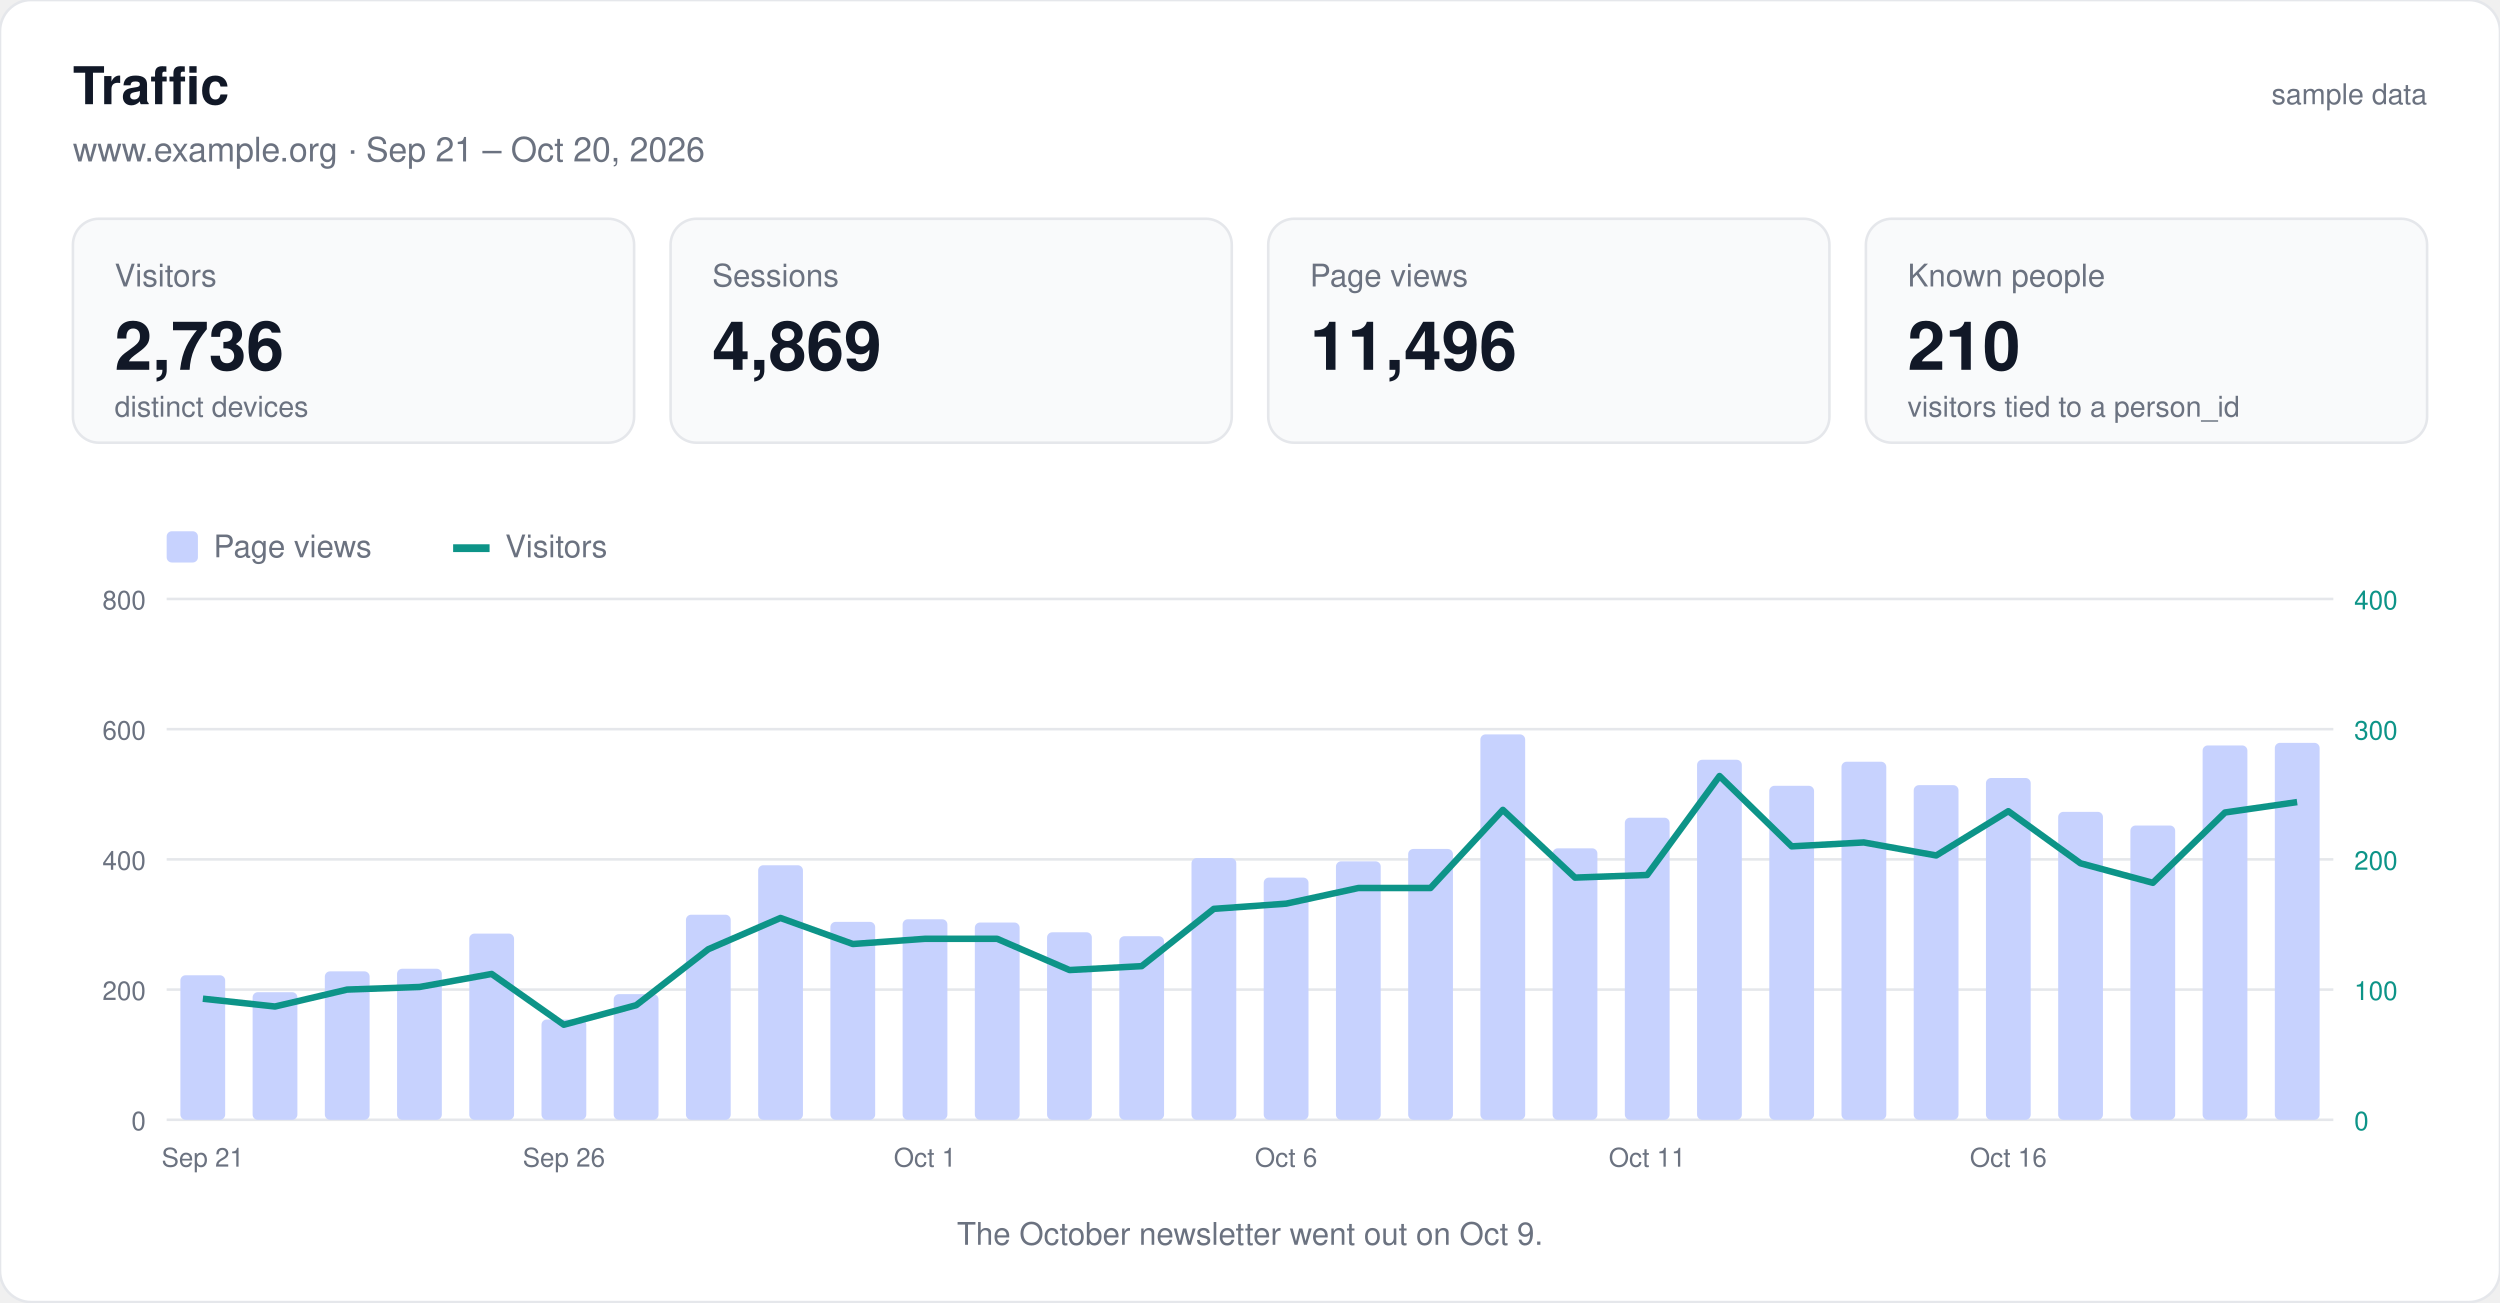
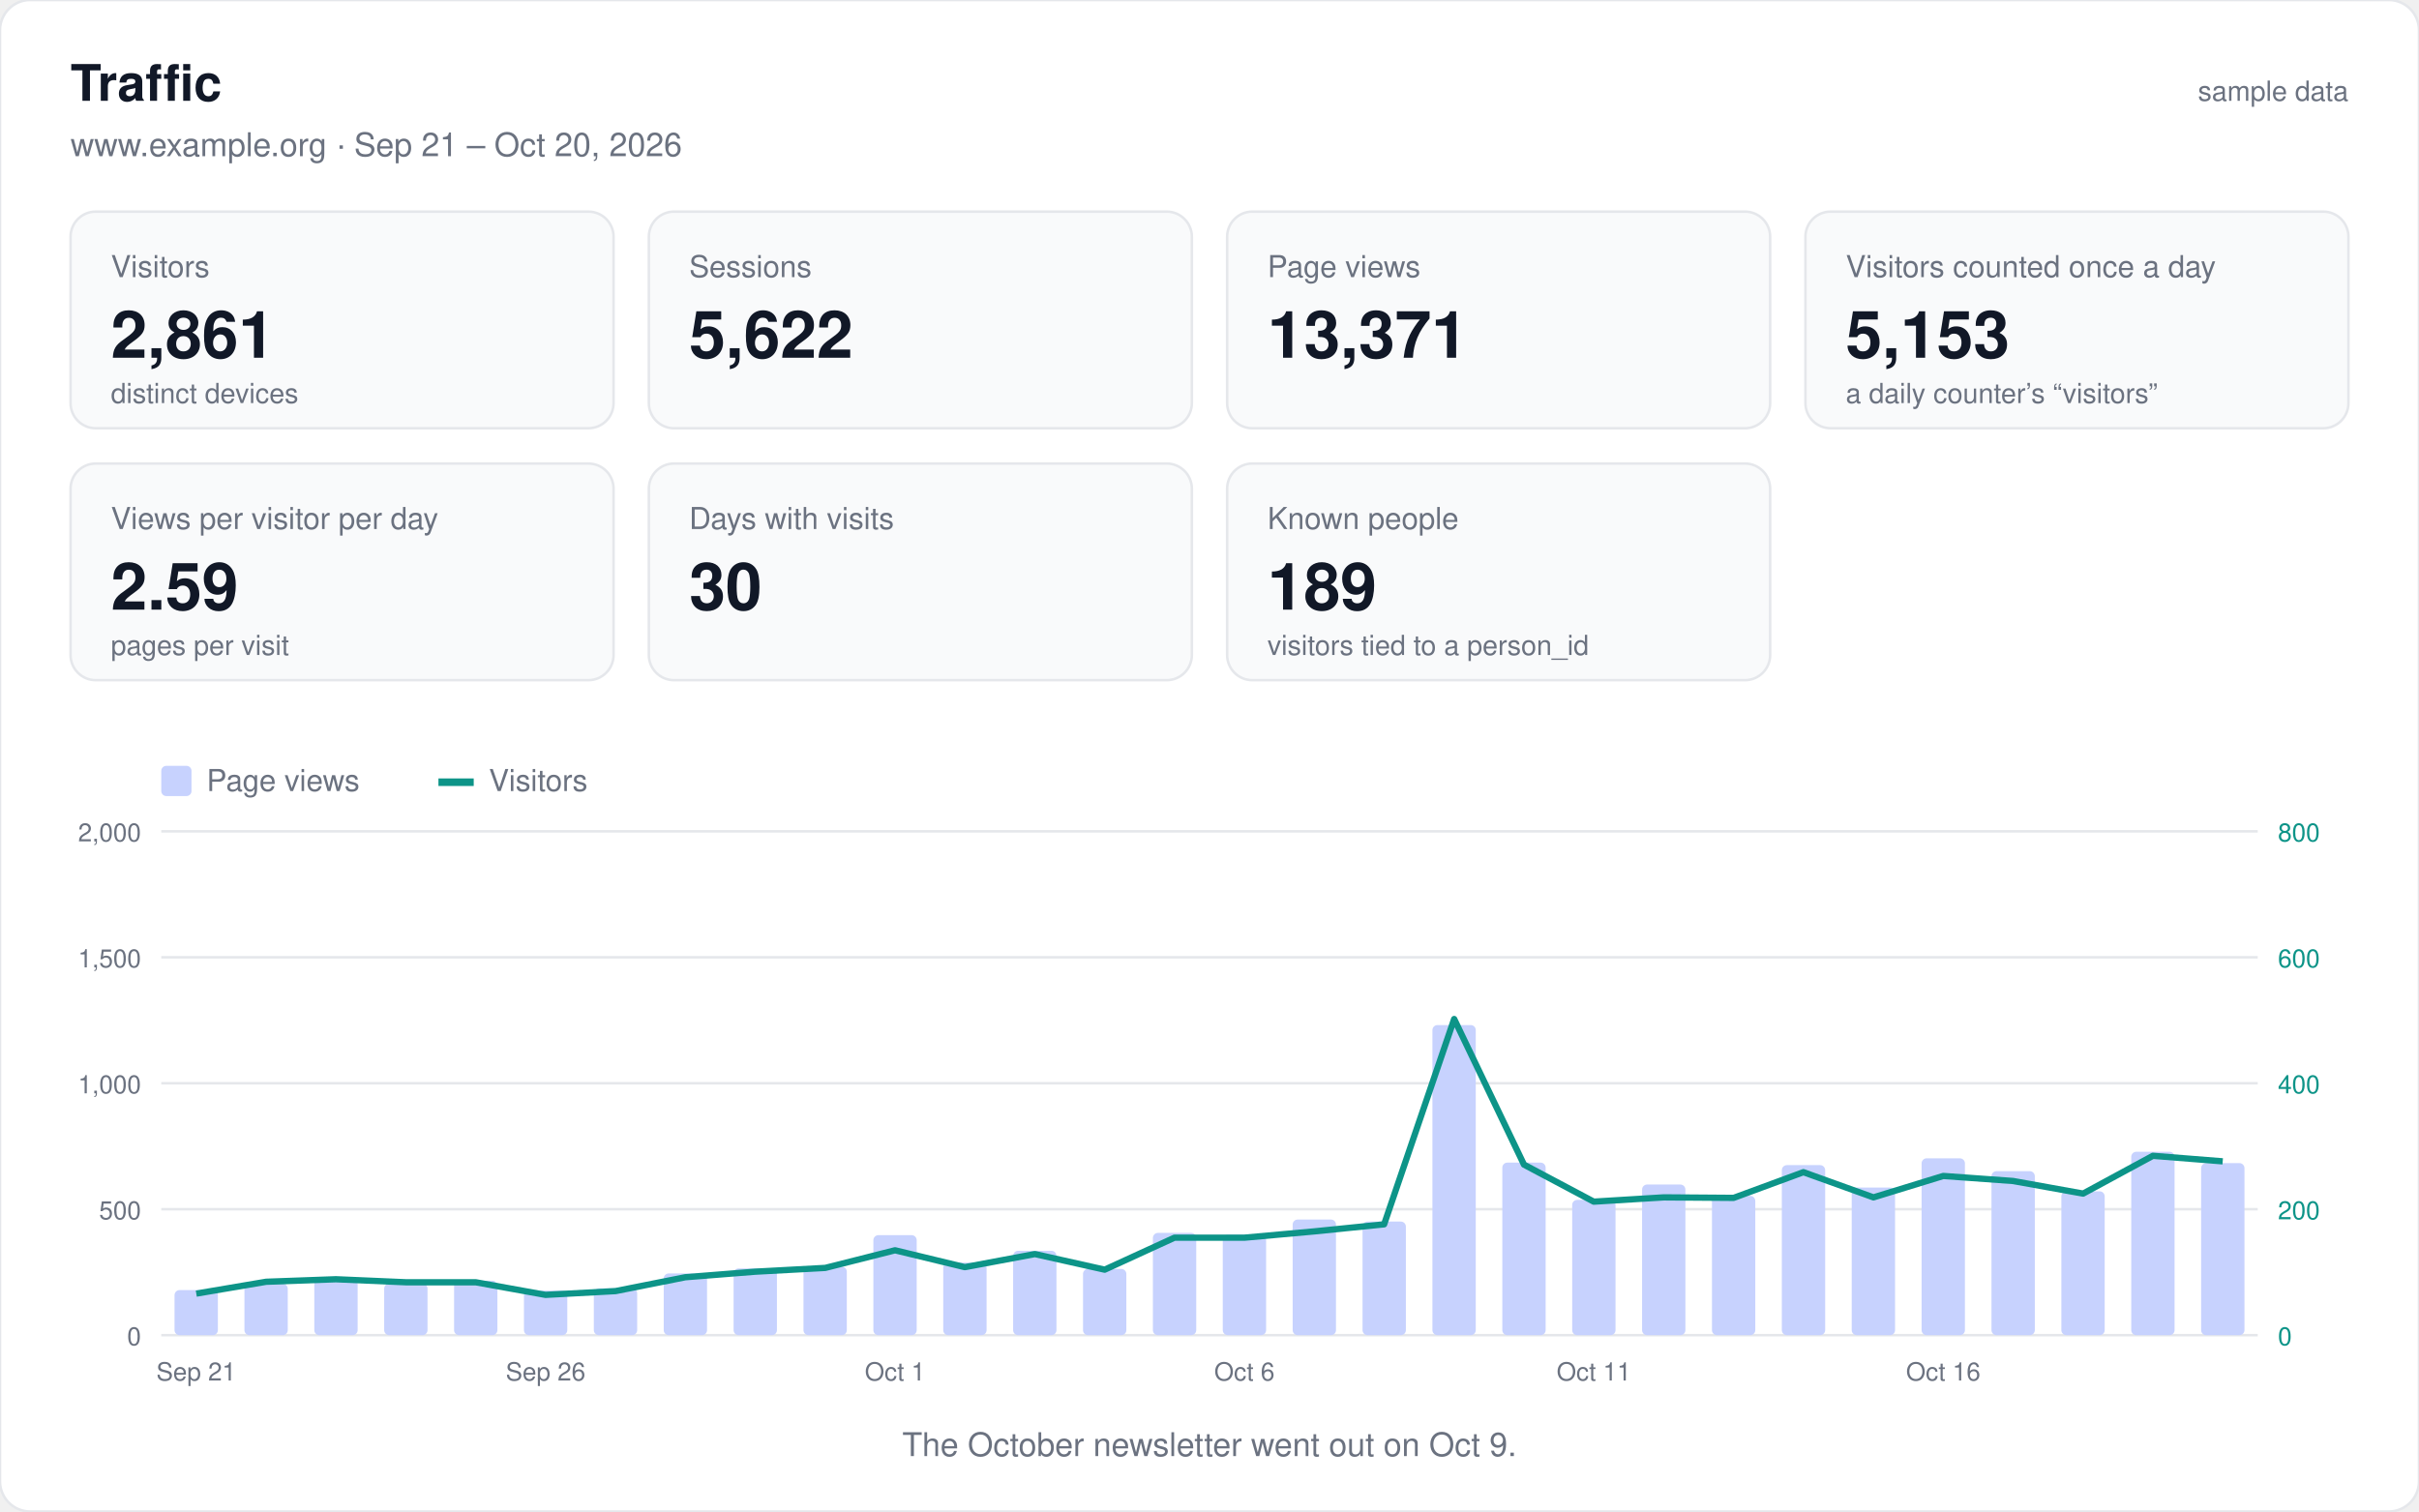
- <svg xmlns="http://www.w3.org/2000/svg" width="960" height="500" viewBox="0 0 960 500" font-family="-apple-system, BlinkMacSystemFont, 'Segoe UI', Helvetica, Arial, sans-serif">
-   <rect width="960" height="500" rx="12" fill="#ffffff" stroke="#e5e7eb" />
+ <svg xmlns="http://www.w3.org/2000/svg" width="960" height="600" viewBox="0 0 960 600" font-family="-apple-system, BlinkMacSystemFont, 'Segoe UI', Helvetica, Arial, sans-serif">
+   <rect width="960" height="600" rx="12" fill="#ffffff" stroke="#e5e7eb" />
  <text x="28" y="40" font-size="20" fill="#111827" font-weight="600" text-anchor="start">Traffic</text>
  <text x="28" y="62" font-size="13" fill="#6b7280" font-weight="400" text-anchor="start">www.example.org · Sep 21 – Oct 20, 2026</text>
  <text x="932" y="40" font-size="11" fill="#6b7280" font-weight="400" text-anchor="end">sample data</text>
  <rect x="28" y="84" width="215.5" height="86" rx="10" fill="#f9fafb" stroke="#e5e7eb" />
  <text x="44" y="110" font-size="12" fill="#6b7280" font-weight="400" text-anchor="start">Visitors</text>
-   <text x="44" y="142" font-size="26" fill="#111827" font-weight="600" text-anchor="start">2,736</text>
+   <text x="44" y="142" font-size="26" fill="#111827" font-weight="600" text-anchor="start">2,861</text>
  <text x="44" y="160" font-size="11" fill="#6b7280" font-weight="400" text-anchor="start">distinct devices</text>
  <rect x="257.5" y="84" width="215.5" height="86" rx="10" fill="#f9fafb" stroke="#e5e7eb" />
  <text x="273.5" y="110" font-size="12" fill="#6b7280" font-weight="400" text-anchor="start">Sessions</text>
-   <text x="273.5" y="142" font-size="26" fill="#111827" font-weight="600" text-anchor="start">4,869</text>
+   <text x="273.5" y="142" font-size="26" fill="#111827" font-weight="600" text-anchor="start">5,622</text>
  <rect x="487" y="84" width="215.5" height="86" rx="10" fill="#f9fafb" stroke="#e5e7eb" />
  <text x="503" y="110" font-size="12" fill="#6b7280" font-weight="400" text-anchor="start">Page views</text>
-   <text x="503" y="142" font-size="26" fill="#111827" font-weight="600" text-anchor="start">11,496</text>
+   <text x="503" y="142" font-size="26" fill="#111827" font-weight="600" text-anchor="start">13,371</text>
  <rect x="716.5" y="84" width="215.5" height="86" rx="10" fill="#f9fafb" stroke="#e5e7eb" />
-   <text x="732.5" y="110" font-size="12" fill="#6b7280" font-weight="400" text-anchor="start">Known people</text>
-   <text x="732.5" y="142" font-size="26" fill="#111827" font-weight="600" text-anchor="start">210</text>
-   <text x="732.5" y="160" font-size="11" fill="#6b7280" font-weight="400" text-anchor="start">visitors tied to a person_id</text>
+   <text x="732.5" y="110" font-size="12" fill="#6b7280" font-weight="400" text-anchor="start">Visitors counted once a day</text>
+   <text x="732.5" y="142" font-size="26" fill="#111827" font-weight="600" text-anchor="start">5,153</text>
+   <text x="732.5" y="160" font-size="11" fill="#6b7280" font-weight="400" text-anchor="start">a daily counter’s “visitors”</text>
+   <rect x="28" y="184" width="215.5" height="86" rx="10" fill="#f9fafb" stroke="#e5e7eb" />
+   <text x="44" y="210" font-size="12" fill="#6b7280" font-weight="400" text-anchor="start">Views per visitor per day</text>
+   <text x="44" y="242" font-size="26" fill="#111827" font-weight="600" text-anchor="start">2.59</text>
+   <text x="44" y="260" font-size="11" fill="#6b7280" font-weight="400" text-anchor="start">pages per visit</text>
+   <rect x="257.5" y="184" width="215.5" height="86" rx="10" fill="#f9fafb" stroke="#e5e7eb" />
+   <text x="273.5" y="210" font-size="12" fill="#6b7280" font-weight="400" text-anchor="start">Days with visits</text>
+   <text x="273.5" y="242" font-size="26" fill="#111827" font-weight="600" text-anchor="start">30</text>
+   <rect x="487" y="184" width="215.5" height="86" rx="10" fill="#f9fafb" stroke="#e5e7eb" />
+   <text x="503" y="210" font-size="12" fill="#6b7280" font-weight="400" text-anchor="start">Known people</text>
+   <text x="503" y="242" font-size="26" fill="#111827" font-weight="600" text-anchor="start">189</text>
+   <text x="503" y="260" font-size="11" fill="#6b7280" font-weight="400" text-anchor="start">visitors tied to a person_id</text>
+   <line x1="64" x2="896" y1="530" y2="530" stroke="#e5e7eb" />
+   <text x="56" y="534" font-size="10" fill="#6b7280" font-weight="400" text-anchor="end">0</text>
+   <text x="904" y="534" font-size="10" fill="#0d9488" font-weight="400" text-anchor="start">0</text>
+   <line x1="64" x2="896" y1="480" y2="480" stroke="#e5e7eb" />
+   <text x="56" y="484" font-size="10" fill="#6b7280" font-weight="400" text-anchor="end">500</text>
+   <text x="904" y="484" font-size="10" fill="#0d9488" font-weight="400" text-anchor="start">200</text>
  <line x1="64" x2="896" y1="430" y2="430" stroke="#e5e7eb" />
-   <text x="56" y="434" font-size="10" fill="#6b7280" font-weight="400" text-anchor="end">0</text>
-   <text x="904" y="434" font-size="10" fill="#0d9488" font-weight="400" text-anchor="start">0</text>
+   <text x="56" y="434" font-size="10" fill="#6b7280" font-weight="400" text-anchor="end">1,000</text>
+   <text x="904" y="434" font-size="10" fill="#0d9488" font-weight="400" text-anchor="start">400</text>
  <line x1="64" x2="896" y1="380" y2="380" stroke="#e5e7eb" />
-   <text x="56" y="384" font-size="10" fill="#6b7280" font-weight="400" text-anchor="end">200</text>
-   <text x="904" y="384" font-size="10" fill="#0d9488" font-weight="400" text-anchor="start">100</text>
+   <text x="56" y="384" font-size="10" fill="#6b7280" font-weight="400" text-anchor="end">1,500</text>
+   <text x="904" y="384" font-size="10" fill="#0d9488" font-weight="400" text-anchor="start">600</text>
  <line x1="64" x2="896" y1="330" y2="330" stroke="#e5e7eb" />
-   <text x="56" y="334" font-size="10" fill="#6b7280" font-weight="400" text-anchor="end">400</text>
-   <text x="904" y="334" font-size="10" fill="#0d9488" font-weight="400" text-anchor="start">200</text>
-   <line x1="64" x2="896" y1="280" y2="280" stroke="#e5e7eb" />
-   <text x="56" y="284" font-size="10" fill="#6b7280" font-weight="400" text-anchor="end">600</text>
-   <text x="904" y="284" font-size="10" fill="#0d9488" font-weight="400" text-anchor="start">300</text>
-   <line x1="64" x2="896" y1="230" y2="230" stroke="#e5e7eb" />
-   <text x="56" y="234" font-size="10" fill="#6b7280" font-weight="400" text-anchor="end">800</text>
-   <text x="904" y="234" font-size="10" fill="#0d9488" font-weight="400" text-anchor="start">400</text>
-   <rect x="69.269" y="374.5" width="17.195" height="55.5" rx="2" fill="#c7d2fe" />
-   <text x="77.867" y="448" font-size="10" fill="#6b7280" font-weight="400" text-anchor="middle">Sep 21</text>
-   <rect x="97.003" y="381" width="17.195" height="49" rx="2" fill="#c7d2fe" />
-   <rect x="124.736" y="373" width="17.195" height="57" rx="2" fill="#c7d2fe" />
-   <rect x="152.469" y="372" width="17.195" height="58" rx="2" fill="#c7d2fe" />
-   <rect x="180.203" y="358.5" width="17.195" height="71.5" rx="2" fill="#c7d2fe" />
-   <rect x="207.936" y="391.5" width="17.195" height="38.5" rx="2" fill="#c7d2fe" />
-   <text x="216.533" y="448" font-size="10" fill="#6b7280" font-weight="400" text-anchor="middle">Sep 26</text>
-   <rect x="235.669" y="381.75" width="17.195" height="48.25" rx="2" fill="#c7d2fe" />
-   <rect x="263.403" y="351.25" width="17.195" height="78.75" rx="2" fill="#c7d2fe" />
-   <rect x="291.136" y="332.25" width="17.195" height="97.75" rx="2" fill="#c7d2fe" />
-   <rect x="318.869" y="354" width="17.195" height="76" rx="2" fill="#c7d2fe" />
-   <rect x="346.603" y="353" width="17.195" height="77" rx="2" fill="#c7d2fe" />
-   <text x="355.2" y="448" font-size="10" fill="#6b7280" font-weight="400" text-anchor="middle">Oct 1</text>
-   <rect x="374.336" y="354.25" width="17.195" height="75.75" rx="2" fill="#c7d2fe" />
-   <rect x="402.069" y="358" width="17.195" height="72" rx="2" fill="#c7d2fe" />
-   <rect x="429.803" y="359.5" width="17.195" height="70.5" rx="2" fill="#c7d2fe" />
-   <rect x="457.536" y="329.5" width="17.195" height="100.5" rx="2" fill="#c7d2fe" />
-   <rect x="485.269" y="337" width="17.195" height="93" rx="2" fill="#c7d2fe" />
-   <text x="493.867" y="448" font-size="10" fill="#6b7280" font-weight="400" text-anchor="middle">Oct 6</text>
-   <rect x="513.003" y="330.75" width="17.195" height="99.25" rx="2" fill="#c7d2fe" />
-   <rect x="540.736" y="326" width="17.195" height="104" rx="2" fill="#c7d2fe" />
-   <rect x="568.469" y="282" width="17.195" height="148" rx="2" fill="#c7d2fe" />
-   <rect x="596.203" y="325.75" width="17.195" height="104.25" rx="2" fill="#c7d2fe" />
-   <rect x="623.936" y="314" width="17.195" height="116" rx="2" fill="#c7d2fe" />
-   <text x="632.533" y="448" font-size="10" fill="#6b7280" font-weight="400" text-anchor="middle">Oct 11</text>
-   <rect x="651.669" y="291.75" width="17.195" height="138.25" rx="2" fill="#c7d2fe" />
-   <rect x="679.403" y="301.75" width="17.195" height="128.25" rx="2" fill="#c7d2fe" />
-   <rect x="707.136" y="292.5" width="17.195" height="137.5" rx="2" fill="#c7d2fe" />
-   <rect x="734.869" y="301.5" width="17.195" height="128.5" rx="2" fill="#c7d2fe" />
-   <rect x="762.603" y="298.75" width="17.195" height="131.25" rx="2" fill="#c7d2fe" />
-   <text x="771.2" y="448" font-size="10" fill="#6b7280" font-weight="400" text-anchor="middle">Oct 16</text>
-   <rect x="790.336" y="311.75" width="17.195" height="118.25" rx="2" fill="#c7d2fe" />
-   <rect x="818.069" y="317" width="17.195" height="113" rx="2" fill="#c7d2fe" />
-   <rect x="845.803" y="286.25" width="17.195" height="143.75" rx="2" fill="#c7d2fe" />
-   <rect x="873.536" y="285.25" width="17.195" height="144.75" rx="2" fill="#c7d2fe" />
-   <polyline points="77.9,383.5 105.6,386.5 133.3,380.0 161.1,379.0 188.8,374.0 216.5,393.5 244.3,386.0 272.0,364.5 299.7,352.5 327.5,362.5 355.2,360.5 382.9,360.5 410.7,372.5 438.4,371.0 466.1,349.0 493.9,347.0 521.6,341.0 549.3,341.0 577.1,311.0 604.8,337.0 632.5,336.0 660.3,298.0 688.0,325.0 715.7,323.5 743.5,328.5 771.2,311.5 798.9,331.5 826.7,339.0 854.4,312.0 882.1,308.0" fill="none" stroke="#0d9488" stroke-width="2.5" stroke-linejoin="round" />
-   <rect x="64" y="204" width="12" height="12" rx="2" fill="#c7d2fe" />
-   <text x="82" y="214" font-size="12" fill="#6b7280" font-weight="400" text-anchor="start">Page views</text>
-   <rect x="174" y="209" width="14" height="3" fill="#0d9488" />
-   <text x="194" y="214" font-size="12" fill="#6b7280" font-weight="400" text-anchor="start">Visitors</text>
-   <text x="480" y="478" font-size="12" fill="#6b7280" font-weight="400" text-anchor="middle">The October newsletter went out on Oct 9.</text>
+   <text x="56" y="334" font-size="10" fill="#6b7280" font-weight="400" text-anchor="end">2,000</text>
+   <text x="904" y="334" font-size="10" fill="#0d9488" font-weight="400" text-anchor="start">800</text>
+   <rect x="69.269" y="512.1" width="17.195" height="17.9" rx="2" fill="#c7d2fe" />
+   <text x="77.867" y="548" font-size="10" fill="#6b7280" font-weight="400" text-anchor="middle">Sep 21</text>
+   <rect x="97.003" y="509.6" width="17.195" height="20.4" rx="2" fill="#c7d2fe" />
+   <rect x="124.736" y="507.6" width="17.195" height="22.4" rx="2" fill="#c7d2fe" />
+   <rect x="152.469" y="509.5" width="17.195" height="20.5" rx="2" fill="#c7d2fe" />
+   <rect x="180.203" y="508.4" width="17.195" height="21.6" rx="2" fill="#c7d2fe" />
+   <rect x="207.936" y="512.3" width="17.195" height="17.7" rx="2" fill="#c7d2fe" />
+   <text x="216.533" y="548" font-size="10" fill="#6b7280" font-weight="400" text-anchor="middle">Sep 26</text>
+   <rect x="235.669" y="511.4" width="17.195" height="18.6" rx="2" fill="#c7d2fe" />
+   <rect x="263.403" y="505.5" width="17.195" height="24.5" rx="2" fill="#c7d2fe" />
+   <rect x="291.136" y="503.5" width="17.195" height="26.5" rx="2" fill="#c7d2fe" />
+   <rect x="318.869" y="502.8" width="17.195" height="27.2" rx="2" fill="#c7d2fe" />
+   <rect x="346.603" y="490.3" width="17.195" height="39.7" rx="2" fill="#c7d2fe" />
+   <text x="355.2" y="548" font-size="10" fill="#6b7280" font-weight="400" text-anchor="middle">Oct 1</text>
+   <rect x="374.336" y="501.2" width="17.195" height="28.8" rx="2" fill="#c7d2fe" />
+   <rect x="402.069" y="496.5" width="17.195" height="33.5" rx="2" fill="#c7d2fe" />
+   <rect x="429.803" y="503.7" width="17.195" height="26.3" rx="2" fill="#c7d2fe" />
+   <rect x="457.536" y="489.4" width="17.195" height="40.6" rx="2" fill="#c7d2fe" />
+   <rect x="485.269" y="490.1" width="17.195" height="39.9" rx="2" fill="#c7d2fe" />
+   <text x="493.867" y="548" font-size="10" fill="#6b7280" font-weight="400" text-anchor="middle">Oct 6</text>
+   <rect x="513.003" y="484.1" width="17.195" height="45.9" rx="2" fill="#c7d2fe" />
+   <rect x="540.736" y="484.9" width="17.195" height="45.1" rx="2" fill="#c7d2fe" />
+   <rect x="568.469" y="406.9" width="17.195" height="123.1" rx="2" fill="#c7d2fe" />
+   <rect x="596.203" y="461.5" width="17.195" height="68.5" rx="2" fill="#c7d2fe" />
+   <rect x="623.936" y="476.3" width="17.195" height="53.7" rx="2" fill="#c7d2fe" />
+   <text x="632.533" y="548" font-size="10" fill="#6b7280" font-weight="400" text-anchor="middle">Oct 11</text>
+   <rect x="651.669" y="470.2" width="17.195" height="59.8" rx="2" fill="#c7d2fe" />
+   <rect x="679.403" y="474.7" width="17.195" height="55.3" rx="2" fill="#c7d2fe" />
+   <rect x="707.136" y="462.5" width="17.195" height="67.5" rx="2" fill="#c7d2fe" />
+   <rect x="734.869" y="471.4" width="17.195" height="58.6" rx="2" fill="#c7d2fe" />
+   <rect x="762.603" y="459.8" width="17.195" height="70.2" rx="2" fill="#c7d2fe" />
+   <text x="771.2" y="548" font-size="10" fill="#6b7280" font-weight="400" text-anchor="middle">Oct 16</text>
+   <rect x="790.336" y="464.9" width="17.195" height="65.1" rx="2" fill="#c7d2fe" />
+   <rect x="818.069" y="472.9" width="17.195" height="57.1" rx="2" fill="#c7d2fe" />
+   <rect x="845.803" y="457.2" width="17.195" height="72.8" rx="2" fill="#c7d2fe" />
+   <rect x="873.536" y="461.7" width="17.195" height="68.3" rx="2" fill="#c7d2fe" />
+   <polyline points="77.9,513.5 105.6,508.8 133.3,507.8 161.1,509.0 188.8,509.0 216.5,514.0 244.3,512.5 272.0,507.0 299.7,504.8 327.5,503.3 355.2,496.3 382.9,503.0 410.7,497.8 438.4,504.0 466.1,491.3 493.9,491.3 521.6,488.8 549.3,486.0 577.1,404.5 604.8,462.3 632.5,477.0 660.3,475.3 688.0,475.5 715.7,465.3 743.5,475.3 771.2,466.8 798.9,468.8 826.7,473.8 854.4,458.8 882.1,461.0" fill="none" stroke="#0d9488" stroke-width="2.5" stroke-linejoin="round" />
+   <rect x="64" y="304" width="12" height="12" rx="2" fill="#c7d2fe" />
+   <text x="82" y="314" font-size="12" fill="#6b7280" font-weight="400" text-anchor="start">Page views</text>
+   <rect x="174" y="309" width="14" height="3" rx="0" fill="#0d9488" />
+   <text x="194" y="314" font-size="12" fill="#6b7280" font-weight="400" text-anchor="start">Visitors</text>
+   <text x="480" y="578" font-size="13" fill="#6b7280" font-weight="400" text-anchor="middle">The October newsletter went out on Oct 9.</text>
</svg>
